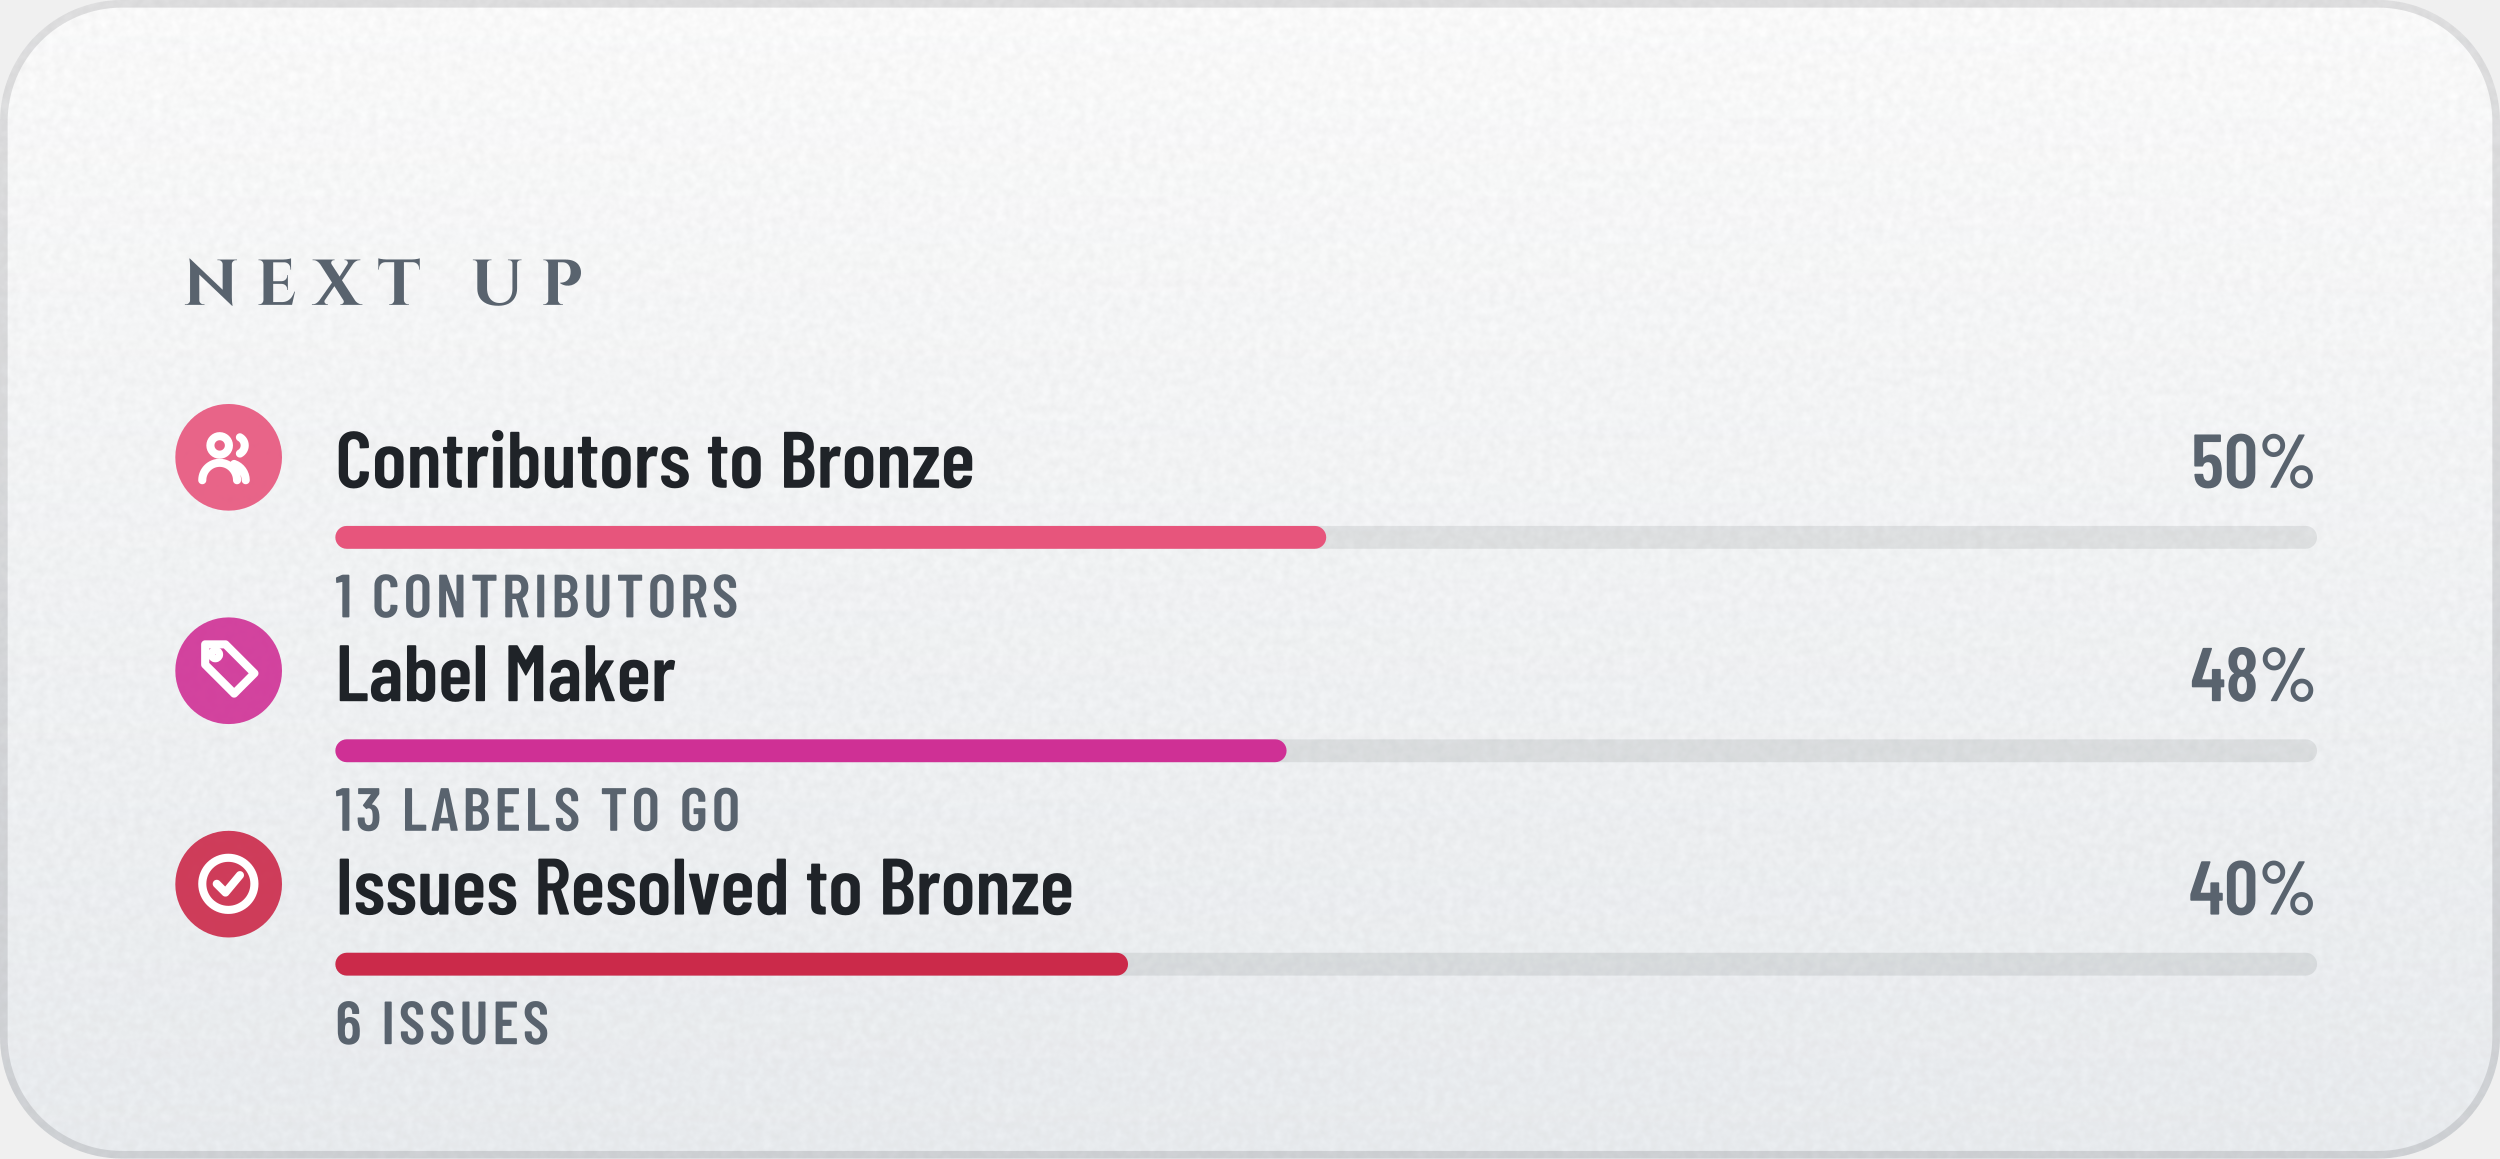
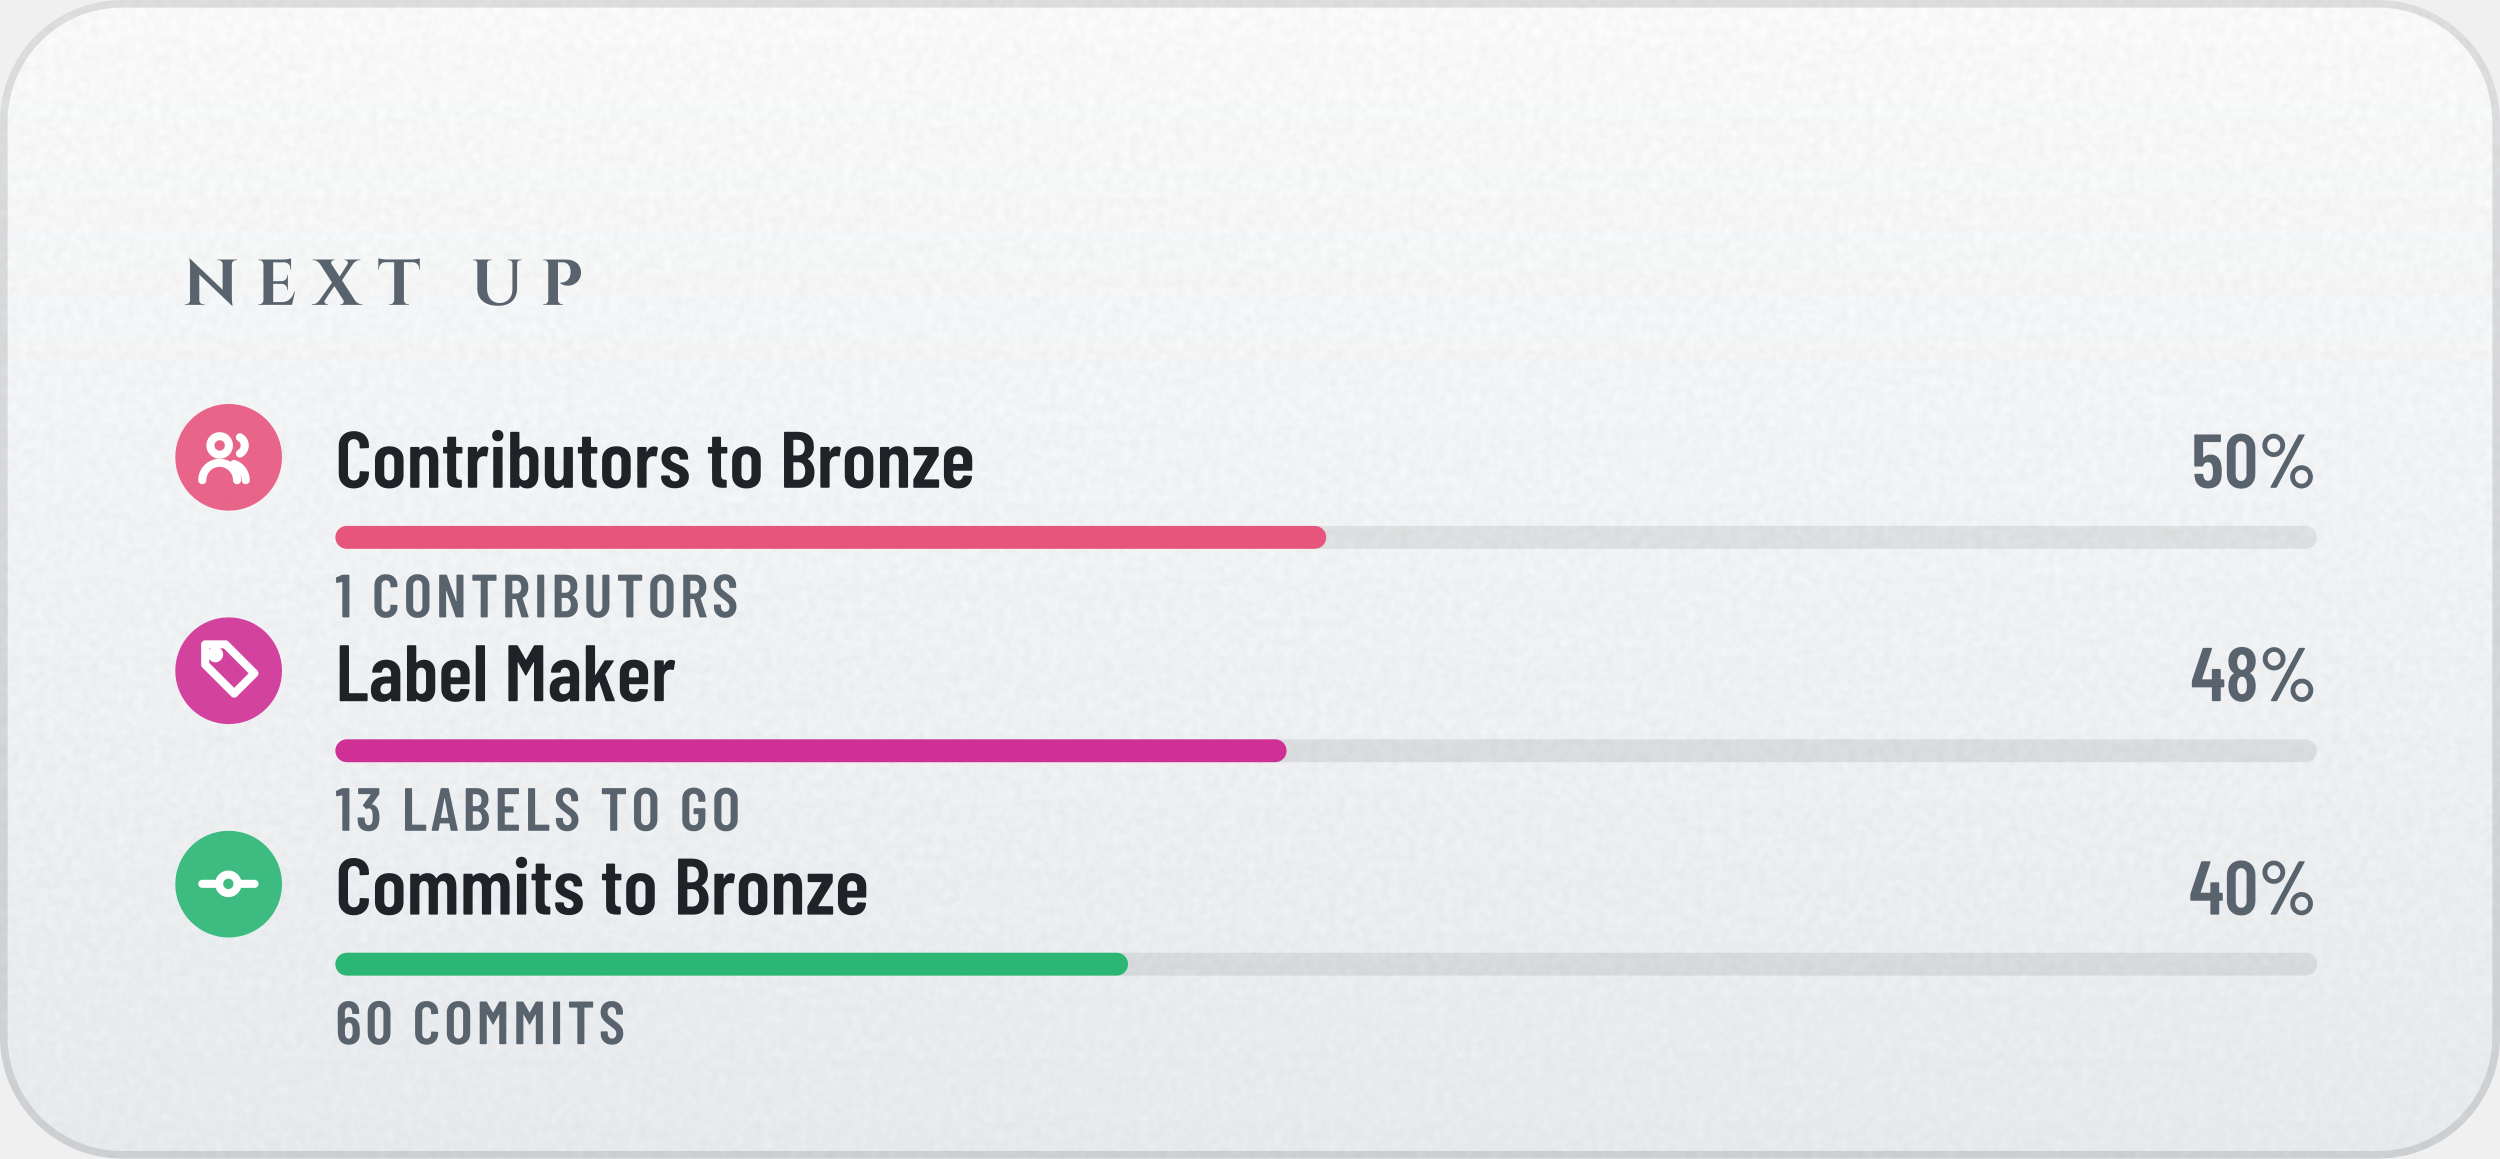
- <svg xmlns="http://www.w3.org/2000/svg" width="328" height="152" viewBox="0 0 328 152" role="img" aria-label="Next up: Contributors to Bronze 50%, Label Maker 48%, Issues Resolved to Bronze 40%">
+ <svg xmlns="http://www.w3.org/2000/svg" width="328" height="152" viewBox="0 0 328 152" role="img" aria-label="Next up: Contributors to Bronze 50%, Label Maker 48%, Commits to Bronze 40%">
  <defs>
    <linearGradient id="bg" x1="0" y1="0" x2="0" y2="1">
      <stop offset="0" stop-color="#FFFFFF" />
      <stop offset="1" stop-color="#EDF0F3" />
    </linearGradient>
    <clipPath id="card">
      <rect width="328" height="152" rx="16" />
    </clipPath>
    <filter id="grain" x="0" y="0" width="100%" height="100%">
      <feTurbulence type="fractalNoise" baseFrequency=".85" numOctaves="2" stitchTiles="stitch" />
      <feColorMatrix values="0 0 0 0 0 0 0 0 0 0 0 0 0 0 0 0 0 0 .05 0" />
    </filter>
    <radialGradient id="glow" cx=".5" cy=".5" r=".5">
      <stop offset="0" stop-color="#5A626D" stop-opacity="0" />
      <stop offset="1" stop-color="#5A626D" stop-opacity="0" />
    </radialGradient>
    <linearGradient id="mh" x1="0" y1="0" x2="1" y2="0">
      <stop offset="0" stop-color="#252A32" />
      <stop offset="0.2" stop-color="#3A414B" />
      <stop offset="0.4" stop-color="#838B96" />
      <stop offset="0.54" stop-color="#5A626D" />
      <stop offset="0.78" stop-color="#3A414B" />
      <stop offset="1" stop-color="#252A32" />
    </linearGradient>
    <linearGradient id="md" x1="0" y1="0" x2="1" y2="1">
      <stop offset="0" stop-color="#252A32" />
      <stop offset="0.2" stop-color="#3A414B" />
      <stop offset="0.4" stop-color="#838B96" />
      <stop offset="0.54" stop-color="#5A626D" />
      <stop offset="0.78" stop-color="#3A414B" />
      <stop offset="1" stop-color="#252A32" />
    </linearGradient>
    <linearGradient id="mdr" x1="1" y1="1" x2="0" y2="0">
      <stop offset="0" stop-color="#252A32" />
      <stop offset="0.2" stop-color="#3A414B" />
      <stop offset="0.4" stop-color="#838B96" />
      <stop offset="0.54" stop-color="#5A626D" />
      <stop offset="0.78" stop-color="#3A414B" />
      <stop offset="1" stop-color="#252A32" />
    </linearGradient>
    <linearGradient id="dia" x1="0" y1="0" x2="1" y2="0">
      <stop offset="0" stop-color="#2F7DD1" />
      <stop offset=".5" stop-color="#7B61E0" />
      <stop offset="1" stop-color="#C2449A" />
    </linearGradient>
    <linearGradient id="pb" x1="0" y1="0" x2="1" y2="0">
      <stop offset="0" stop-color="#8F5125" />
      <stop offset="1" stop-color="#CC8850" />
    </linearGradient>
    <linearGradient id="shg" x1="0" y1="0" x2="1" y2="0">
      <stop offset="0" stop-color="#FFFFFF" stop-opacity="0" />
      <stop offset=".5" stop-color="#FFFFFF" stop-opacity=".6" />
      <stop offset="1" stop-color="#FFFFFF" stop-opacity="0" />
    </linearGradient>
  </defs>
  <g clip-path="url(#card)">
    <rect width="328" height="152" fill="url(#bg)" />
    <rect width="328" height="152" filter="url(#grain)" />
  </g>
  <rect x=".5" y=".5" width="327" height="151" rx="15.5" fill="none" stroke="#1F2328" stroke-opacity=".13" />
  <g transform="translate(24 40) scale(0.0085 -0.0085)" fill="#59636E">
    <use href="#s78" x="0" />
    <use href="#s69" x="1124" />
    <use href="#s88" x="2015" />
    <use href="#s84" x="3002" />
    <use href="#s85" x="4437" />
    <use href="#s80" x="5517" />
  </g>
  <circle cx="30" cy="60" r="7" fill="#E7557C" fill-opacity=".9" />
  <g transform="translate(25.4 55.4) scale(0.38)" fill="none" stroke="#FFFFFF" stroke-width="2.8" stroke-linecap="round" stroke-linejoin="round">
    <circle cx="9" cy="8" r="3.2" />
    <path d="M3 20a6 6 0 0 1 12 0M16 5.2a3.2 3.2 0 0 1 0 5.6M18 20a6 6 0 0 0-4-5.6" />
  </g>
  <g transform="translate(44 64) scale(0.0105 -0.0105)" fill="#1F2328">
    <use href="#m67" x="0" />
    <use href="#m111" x="457" />
    <use href="#m110" x="889" />
    <use href="#m116" x="1328" />
    <use href="#m114" x="1610" />
    <use href="#m105" x="1923" />
    <use href="#m98" x="2138" />
    <use href="#m117" x="2575" />
    <use href="#m116" x="3013" />
    <use href="#m111" x="3295" />
    <use href="#m114" x="3727" />
    <use href="#m115" x="4040" />
    <use href="#m116" x="4638" />
    <use href="#m111" x="4920" />
    <use href="#m66" x="5552" />
    <use href="#m114" x="6014" />
    <use href="#m111" x="6327" />
    <use href="#m110" x="6759" />
    <use href="#m122" x="7198" />
    <use href="#m101" x="7566" />
  </g>
  <g transform="translate(287.5 64) scale(0.01 -0.01)" fill="#59636E">
    <use href="#m53" x="0" />
    <use href="#m48" x="428" />
    <use href="#m37" x="878" />
  </g>
  <rect x="44" y="69" width="260" height="3" rx="1.5" fill="#1F2328" fill-opacity=".09" />
  <rect x="44" y="69" width="130" height="3" rx="1.5" fill="#E7557C" />
  <g transform="translate(44 81) scale(0.008 -0.008)" fill="#59636E">
    <use href="#m49" x="0" />
    <use href="#m67" x="599" />
    <use href="#m79" x="1118" />
    <use href="#m78" x="1648" />
    <use href="#m84" x="2218" />
    <use href="#m82" x="2732" />
    <use href="#m73" x="3256" />
    <use href="#m66" x="3542" />
    <use href="#m85" x="4066" />
    <use href="#m84" x="4607" />
    <use href="#m79" x="5122" />
    <use href="#m82" x="5651" />
    <use href="#m83" x="6174" />
  </g>
  <circle cx="30" cy="88" r="7" fill="#CF3095" fill-opacity=".9" />
  <g transform="translate(25.4 83.4) scale(0.38)" fill="none" stroke="#FFFFFF" stroke-width="2.8" stroke-linecap="round" stroke-linejoin="round">
    <path d="M11 3H4v7l10 10 7-7z" />
    <circle cx="7.5" cy="6.5" r="1.3" />
  </g>
  <g transform="translate(44 92) scale(0.0105 -0.0105)" fill="#1F2328">
    <use href="#m76" x="0" />
    <use href="#m97" x="415" />
    <use href="#m98" x="849" />
    <use href="#m101" x="1286" />
    <use href="#m108" x="1712" />
    <use href="#m77" x="2111" />
    <use href="#m97" x="2649" />
    <use href="#m107" x="3083" />
    <use href="#m101" x="3516" />
    <use href="#m114" x="3942" />
  </g>
  <g transform="translate(287.4 92) scale(0.01 -0.01)" fill="#59636E">
    <use href="#m52" x="0" />
    <use href="#m56" x="459" />
    <use href="#m37" x="893" />
  </g>
  <rect x="44" y="97" width="260" height="3" rx="1.5" fill="#1F2328" fill-opacity=".09" />
  <rect x="44" y="97" width="124.8" height="3" rx="1.5" fill="#CF3095" />
  <g transform="translate(44 109) scale(0.008 -0.008)" fill="#59636E">
    <use href="#m49" x="0" />
    <use href="#m51" x="336" />
    <use href="#m76" x="1088" />
    <use href="#m65" x="1565" />
    <use href="#m66" x="2084" />
    <use href="#m69" x="2608" />
    <use href="#m76" x="3106" />
    <use href="#m83" x="3583" />
    <use href="#m84" x="4342" />
    <use href="#m79" x="4856" />
    <use href="#m71" x="5648" />
    <use href="#m79" x="6173" />
  </g>
-   <circle cx="30" cy="116" r="7" fill="#CB2A4A" fill-opacity=".9" />
+   <circle cx="30" cy="116" r="7" fill="#2BB675" fill-opacity=".9" />
  <g transform="translate(25.4 111.4) scale(0.38)" fill="none" stroke="#FFFFFF" stroke-width="2.8" stroke-linecap="round" stroke-linejoin="round">
-     <circle cx="12" cy="12" r="9" />
-     <path d="M8 12l3 3 5-6" />
+     <circle cx="12" cy="12" r="3.2" />
+     <path d="M3 12h5.8M15.2 12H21" />
  </g>
  <g transform="translate(44 120) scale(0.0105 -0.0105)" fill="#1F2328">
-     <use href="#m73" x="0" />
-     <use href="#m115" x="224" />
-     <use href="#m115" x="622" />
-     <use href="#m117" x="1020" />
-     <use href="#m101" x="1458" />
-     <use href="#m115" x="1884" />
-     <use href="#m82" x="2482" />
-     <use href="#m101" x="2943" />
-     <use href="#m115" x="3369" />
-     <use href="#m111" x="3767" />
-     <use href="#m108" x="4199" />
-     <use href="#m118" x="4398" />
-     <use href="#m101" x="4813" />
-     <use href="#m100" x="5239" />
-     <use href="#m116" x="5876" />
-     <use href="#m111" x="6158" />
-     <use href="#m66" x="6790" />
-     <use href="#m114" x="7252" />
-     <use href="#m111" x="7565" />
-     <use href="#m110" x="7997" />
-     <use href="#m122" x="8436" />
-     <use href="#m101" x="8804" />
+     <use href="#m67" x="0" />
+     <use href="#m111" x="457" />
+     <use href="#m109" x="889" />
+     <use href="#m109" x="1554" />
+     <use href="#m105" x="2219" />
+     <use href="#m116" x="2434" />
+     <use href="#m115" x="2716" />
+     <use href="#m116" x="3314" />
+     <use href="#m111" x="3596" />
+     <use href="#m66" x="4228" />
+     <use href="#m114" x="4690" />
+     <use href="#m111" x="5003" />
+     <use href="#m110" x="5435" />
+     <use href="#m122" x="5874" />
+     <use href="#m101" x="6242" />
  </g>
  <g transform="translate(287.2 120) scale(0.01 -0.01)" fill="#59636E">
    <use href="#m52" x="0" />
    <use href="#m48" x="459" />
    <use href="#m37" x="909" />
  </g>
  <rect x="44" y="125" width="260" height="3" rx="1.5" fill="#1F2328" fill-opacity=".09" />
-   <rect x="44" y="125" width="104" height="3" rx="1.5" fill="#CB2A4A" />
+   <rect x="44" y="125" width="104" height="3" rx="1.5" fill="#2BB675" />
  <g transform="translate(44 137) scale(0.008 -0.008)" fill="#59636E">
    <use href="#m54" x="0" />
-     <use href="#m73" x="754" />
-     <use href="#m83" x="1040" />
-     <use href="#m83" x="1537" />
-     <use href="#m85" x="2034" />
-     <use href="#m69" x="2574" />
-     <use href="#m83" x="3072" />
+     <use href="#m48" x="492" />
+     <use href="#m67" x="1266" />
+     <use href="#m79" x="1786" />
+     <use href="#m77" x="2316" />
+     <use href="#m77" x="2916" />
+     <use href="#m73" x="3516" />
+     <use href="#m84" x="3803" />
+     <use href="#m83" x="4318" />
  </g>
  <defs>
    <path id="m37" d="M54 557Q54 598 74 633Q94 668 128 688Q163 709 204 709Q244 709 278 688Q313 668 333 633Q353 598 353 557Q353 515 333 480Q313 445 279 424Q245 404 204 404Q163 404 128 424Q94 445 74 480Q54 515 54 557ZM162 14 526 692Q530 700 541 700H599Q606 700 608 696Q610 692 607 686L243 8Q239 0 228 0H170Q163 0 161 4Q159 8 162 14ZM289 557Q289 594 264 620Q239 647 204 647Q168 647 143 621Q118 595 118 557Q118 519 143 492Q168 466 204 466Q240 466 264 492Q289 519 289 557ZM419 144Q419 185 439 220Q459 255 493 276Q527 296 568 296Q609 296 643 276Q677 255 697 220Q717 185 717 144Q717 102 697 67Q677 32 643 12Q609 -9 568 -9Q527 -9 493 12Q459 32 439 67Q419 102 419 144ZM654 144Q654 182 629 208Q604 234 568 234Q532 234 507 208Q482 182 482 144Q482 106 507 80Q532 53 568 53Q604 53 629 80Q654 106 654 144Z" />
    <path id="m48" d="M38 183V517Q38 604 89 658Q140 711 224 711Q309 711 360 658Q412 604 412 517V183Q412 96 360 42Q309 -11 224 -11Q140 -11 89 42Q38 96 38 183ZM296 176V524Q296 563 276 586Q257 610 224 610Q192 610 173 586Q154 563 154 524V176Q154 137 173 114Q192 90 224 90Q257 90 276 114Q296 137 296 176Z" />
    <path id="m49" d="M122 700H218Q223 700 226 696Q230 693 230 688V12Q230 7 226 4Q223 0 218 0H126Q121 0 118 4Q114 7 114 12V576Q114 578 112 580Q111 582 109 581L27 565H24Q13 565 13 576L10 643Q10 653 18 657L107 697Q114 700 122 700Z" />
    <path id="m51" d="M387 218Q387 169 380 134Q368 66 326 29Q283 -8 210 -8Q134 -8 86 32Q38 73 32 143Q30 165 28 207Q28 219 40 219H132Q144 219 144 207Q146 173 148 156Q153 125 169 108Q185 92 210 92Q234 92 250 108Q266 123 271 152Q276 182 276 230Q276 281 269 315Q263 341 248 355Q233 369 210 369Q195 369 183 360Q177 356 174 356Q172 356 166 360L119 408Q115 412 115 417Q115 421 118 425L243 595Q245 597 244 599Q242 601 239 601H49Q44 601 40 604Q37 608 37 613V688Q37 693 40 696Q44 700 49 700H373Q378 700 382 696Q385 693 385 688V609Q385 602 380 594L266 438Q262 432 268 431Q309 426 338 392Q368 358 378 307Q387 267 387 218Z" />
    <path id="m52" d="M443 275V194Q443 189 440 186Q436 182 431 182H401Q396 182 396 177V12Q396 7 392 4Q389 0 384 0H292Q287 0 284 4Q280 7 280 12V177Q280 182 275 182H29Q24 182 20 186Q17 189 17 194V259Q17 268 19 274L158 690Q161 700 171 700H271Q277 700 280 696Q283 693 281 686L153 293Q152 287 157 287H275Q280 287 280 292V412Q280 417 284 420Q287 424 292 424H384Q389 424 392 420Q396 417 396 412V292Q396 287 401 287H431Q436 287 440 284Q443 280 443 275Z" />
    <path id="m53" d="M400 216Q400 175 396 146Q391 72 344 32Q297 -8 219 -8Q145 -8 99 30Q53 68 43 144L40 172Q40 184 52 184H144Q156 184 157 172Q157 166 159 154Q171 92 219 92Q244 92 260 108Q275 124 280 153Q284 178 284 217Q284 254 278 281Q273 307 258 322Q242 336 219 336Q171 336 157 290Q154 279 144 279H51Q46 279 42 282Q39 286 39 291V688Q39 693 42 696Q46 700 51 700H377Q382 700 386 696Q389 693 389 688V612Q389 607 386 604Q382 600 377 600H160Q155 600 155 595V400Q155 397 157 396Q159 396 161 398Q178 416 202 426Q227 437 254 437Q314 437 350 398Q387 360 394 290Q400 259 400 216Z" />
    <path id="m54" d="M401 216Q401 193 399 151Q394 75 346 34Q299 -8 221 -8Q147 -8 101 30Q55 69 46 144Q40 171 40 207L39 532Q39 613 88 660Q138 708 219 708Q295 708 343 660Q391 612 391 532V507Q391 502 388 498Q384 495 379 495H287Q282 495 278 498Q275 502 275 507V526Q275 560 258 582Q242 605 219 605Q191 605 174 583Q156 561 156 526V423Q156 420 158 419Q160 418 162 420Q191 447 234 447Q303 447 346 403Q389 359 396 286Q401 253 401 216ZM284 224Q284 250 279 295Q267 353 220 353Q196 353 180 338Q165 322 160 292Q156 257 156 224Q156 195 159 157Q164 125 180 108Q195 91 220 91Q245 91 260 109Q276 127 281 160Q284 196 284 224Z" />
    <path id="m56" d="M325 364Q358 345 375 306Q396 259 396 200Q396 147 380 107Q360 53 318 22Q275 -8 216 -8Q158 -8 116 22Q73 52 53 106Q38 148 38 200Q38 259 56 301Q71 341 109 363Q113 366 109 369Q76 390 58 427Q38 470 38 523Q38 581 58 620Q78 664 120 688Q161 712 216 712Q270 712 312 688Q353 665 374 621Q396 579 396 523Q396 471 376 429Q358 392 325 371Q319 367 325 364ZM159 559Q152 541 152 513Q152 483 162 456Q169 435 183 423Q197 411 216 411Q237 411 252 424Q266 436 273 459Q281 483 281 513Q281 547 271 568Q264 589 250 600Q236 612 216 612Q198 612 184 602Q171 591 164 573ZM281 206Q281 244 272 271Q266 295 252 308Q237 322 216 322Q195 322 180 308Q166 294 160 268Q152 242 152 208Q152 177 158 151Q163 123 178 108Q194 92 216 92Q239 92 255 108Q271 124 276 153Q281 180 281 206Z" />
    <path id="m65" d="M325 11 306 116Q306 121 300 121H154Q148 121 148 116L129 11Q128 0 116 0H25Q11 0 14 13L162 689Q164 700 175 700H281Q292 700 294 689L442 13V9Q442 0 431 0H338Q326 0 325 11ZM171 212H282Q288 212 287 217L229 533Q228 536 226 536Q224 536 223 533L166 217Q165 212 171 212Z" />
    <path id="m66" d="M242 0H66Q61 0 58 4Q54 7 54 12V688Q54 693 58 696Q61 700 66 700H224Q319 700 373 652Q427 604 427 512Q427 409 354 365Q349 362 352 359Q391 334 413 292Q435 250 435 192Q435 100 382 50Q328 0 242 0ZM170 595V409Q170 404 175 404H226Q267 404 290 429Q313 454 313 500Q313 548 290 574Q267 600 226 600H175Q170 600 170 595ZM319 208Q319 260 296 290Q273 319 233 319H175Q170 319 170 314V106Q170 101 175 101H233Q273 101 296 129Q319 157 319 208Z" />
    <path id="m67" d="M42 180V521Q42 607 94 658Q145 708 230 708Q316 708 368 658Q420 607 420 521V509Q420 504 416 500Q413 496 408 496L315 492Q303 492 303 504V529Q303 564 283 586Q263 608 230 608Q198 608 178 586Q158 564 158 529V171Q158 136 178 114Q198 92 230 92Q263 92 283 114Q303 136 303 171V196Q303 201 306 204Q310 208 315 208L408 204Q413 204 416 200Q420 197 420 192V180Q420 95 368 44Q316 -8 230 -8Q145 -8 94 44Q42 95 42 180Z" />
    <path id="m69" d="M391 600H175Q170 600 170 595V406Q170 401 175 401H303Q308 401 312 398Q315 394 315 389V312Q315 307 312 304Q308 300 303 300H175Q170 300 170 295V105Q170 100 175 100H391Q396 100 400 96Q403 93 403 88V12Q403 7 400 4Q396 0 391 0H66Q61 0 58 4Q54 7 54 12V688Q54 693 58 696Q61 700 66 700H391Q396 700 400 696Q403 693 403 688V612Q403 607 400 604Q396 600 391 600Z" />
    <path id="m71" d="M42 173V527Q42 609 94 658Q145 708 230 708Q315 708 368 658Q420 609 420 526V487Q420 482 416 478Q413 475 408 475H316Q311 475 308 478Q304 482 304 487V528Q304 564 284 586Q263 608 230 608Q197 608 177 586Q157 564 157 528V172Q157 136 177 114Q197 92 230 92Q263 92 284 114Q304 136 304 172V268Q304 273 299 273H238Q233 273 230 276Q226 280 226 285V358Q226 363 230 366Q233 370 238 370H408Q413 370 416 366Q420 363 420 358V173Q420 91 368 42Q315 -8 230 -8Q145 -8 94 42Q42 91 42 173Z" />
    <path id="m73" d="M54 12V688Q54 693 58 696Q61 700 66 700H158Q163 700 166 696Q170 693 170 688V12Q170 7 166 4Q163 0 158 0H66Q61 0 58 4Q54 7 54 12Z" />
    <path id="m76" d="M54 12V688Q54 693 58 696Q61 700 66 700H158Q163 700 166 696Q170 693 170 688V105Q170 100 175 100H391Q396 100 400 96Q403 93 403 88V12Q403 7 400 4Q396 0 391 0H66Q61 0 58 4Q54 7 54 12Z" />
    <path id="m77" d="M383 700H475Q480 700 484 696Q487 693 487 688V12Q487 7 484 4Q480 0 475 0H383Q378 0 374 4Q371 7 371 12V484Q371 488 369 488Q367 488 365 485L278 327Q273 319 269 319Q265 319 260 327L173 485Q171 488 169 488Q167 488 167 484V12Q167 7 164 4Q160 0 155 0H63Q58 0 54 4Q51 7 51 12V688Q51 693 54 696Q58 700 63 700H155Q165 700 170 692L267 521Q270 517 273 521L368 692Q373 700 383 700Z" />
    <path id="m78" d="M350 700H441Q446 700 450 696Q453 693 453 688V12Q453 7 450 4Q446 0 441 0H336Q326 0 323 10L174 434Q173 437 170 436Q168 436 168 433L169 12Q169 7 166 4Q162 0 157 0H66Q61 0 58 4Q54 7 54 12V688Q54 693 58 696Q61 700 66 700H169Q179 700 182 690L332 269Q333 266 336 266Q338 267 338 270V688Q338 693 342 696Q345 700 350 700Z" />
    <path id="m79" d="M42 182V518Q42 604 94 656Q147 708 233 708Q319 708 372 656Q425 604 425 518V182Q425 96 372 44Q319 -8 233 -8Q147 -8 94 44Q42 96 42 182ZM309 177V523Q309 561 288 584Q267 608 233 608Q199 608 178 584Q158 561 158 523V177Q158 139 178 116Q199 92 233 92Q267 92 288 116Q309 139 309 177Z" />
    <path id="m82" d="M318 10 233 297Q231 301 228 301H175Q170 301 170 296V12Q170 7 166 4Q163 0 158 0H66Q61 0 58 4Q54 7 54 12V688Q54 693 58 696Q61 700 66 700H254Q307 700 348 674Q388 649 410 602Q433 556 433 496Q433 434 409 389Q385 344 342 321Q338 320 339 315L437 14Q438 12 438 9Q438 0 427 0H331Q321 0 318 10ZM170 595V396Q170 391 175 391H236Q272 391 294 419Q317 447 317 495Q317 543 294 572Q272 600 236 600H175Q170 600 170 595Z" />
    <path id="m83" d="M34 173V199Q34 204 38 208Q41 211 46 211H137Q142 211 146 208Q149 204 149 199V179Q149 140 168 116Q188 92 219 92Q250 92 270 114Q290 137 290 174Q290 200 279 219Q268 238 248 255Q228 272 184 304Q134 340 104 368Q73 396 52 436Q32 475 32 527Q32 610 82 659Q132 708 214 708Q297 708 348 656Q399 605 399 520V496Q399 491 396 488Q392 484 387 484H297Q292 484 288 488Q285 491 285 496V522Q285 561 266 584Q246 608 214 608Q184 608 165 586Q146 565 146 527Q146 491 166 466Q187 441 247 397Q308 352 339 324Q370 295 387 261Q404 227 404 180Q404 95 353 44Q302 -8 219 -8Q136 -8 85 42Q34 92 34 173Z" />
    <path id="m84" d="M425 688V612Q425 607 422 604Q418 600 413 600H286Q281 600 281 595V12Q281 7 278 4Q274 0 269 0H177Q172 0 168 4Q165 7 165 12V595Q165 600 160 600H40Q35 600 32 604Q28 607 28 612V688Q28 693 32 696Q35 700 40 700H413Q418 700 422 696Q425 693 425 688Z" />
    <path id="m85" d="M50 194V688Q50 693 54 696Q57 700 62 700H154Q159 700 162 696Q166 693 166 688V182Q166 142 186 117Q206 92 239 92Q272 92 292 117Q312 142 312 182V688Q312 693 316 696Q319 700 324 700H416Q421 700 424 696Q428 693 428 688V194Q428 103 376 48Q324 -8 239 -8Q153 -8 102 48Q50 103 50 194Z" />
    <path id="m97" d="M397 352V12Q397 7 394 4Q390 0 385 0H293Q288 0 284 4Q281 7 281 12V31Q281 34 279 35Q277 36 275 33Q240 -8 173 -8Q116 -8 72 24Q29 57 29 143Q29 233 82 271Q134 309 224 309H276Q281 309 281 314V340Q281 376 263 398Q245 419 218 419Q197 419 183 406Q169 392 166 369Q165 357 153 357H56Q44 357 45 369Q50 437 98 478Q147 519 220 519Q299 519 348 473Q397 427 397 352ZM281 160V217Q281 222 276 222H224Q190 222 169 204Q148 185 148 150Q148 119 164 104Q180 88 205 88Q235 88 258 107Q281 126 281 160Z" />
    <path id="m98" d="M399 357V154Q399 80 362 36Q325 -8 258 -8Q204 -8 168 27Q166 29 164 28Q162 27 162 24V12Q162 7 158 4Q155 0 150 0H58Q53 0 50 4Q46 7 46 12V688Q46 693 50 696Q53 700 58 700H150Q155 700 158 696Q162 693 162 688V486Q162 483 164 482Q167 482 170 486Q189 503 212 511Q236 519 258 519Q324 519 362 476Q399 433 399 357ZM222 419Q198 419 182 404Q166 388 162 362V149Q166 123 182 108Q198 92 222 92Q250 92 267 112Q284 131 284 163V348Q284 380 267 400Q250 419 222 419Z" />
-     <path id="m100" d="M287 700H379Q384 700 388 696Q391 693 391 688V12Q391 7 388 4Q384 0 379 0H287Q282 0 278 4Q275 7 275 12V24Q275 27 273 28Q271 29 269 27Q233 -8 179 -8Q112 -8 75 36Q38 80 38 154V357Q38 433 76 476Q113 519 179 519Q202 519 226 510Q250 502 269 483Q271 481 273 482Q275 483 275 486V688Q275 693 278 696Q282 700 287 700ZM275 149V362Q271 388 255 404Q239 419 215 419Q187 419 170 400Q153 380 153 348V163Q153 131 170 112Q187 92 215 92Q239 92 255 108Q271 123 275 149Z" />
    <path id="m101" d="M380 213H159Q154 213 154 208V163Q154 132 171 112Q188 92 215 92Q238 92 254 106Q271 121 276 144Q279 154 289 154L378 150Q383 150 386 146Q390 143 389 137Q382 67 338 30Q294 -8 215 -8Q133 -8 86 36Q38 79 38 154V357Q38 430 86 474Q133 519 215 519Q297 519 344 474Q392 430 392 357V225Q392 220 388 216Q385 213 380 213ZM154 348V303Q154 298 159 298H272Q277 298 277 303V348Q277 380 260 400Q243 419 215 419Q188 419 171 399Q154 379 154 348Z" />
    <path id="m105" d="M36 652Q36 683 56 703Q76 723 107 723Q138 723 158 703Q177 683 177 652Q177 621 157 601Q137 581 107 581Q76 581 56 601Q36 621 36 652ZM50 12V499Q50 504 54 508Q57 511 62 511H154Q159 511 162 508Q166 504 166 499V12Q166 7 162 4Q159 0 154 0H62Q57 0 54 4Q50 7 50 12Z" />
    <path id="m107" d="M46 12V688Q46 693 50 696Q53 700 58 700H150Q155 700 158 696Q162 693 162 688V332Q162 328 164 328Q166 328 168 331L277 503Q281 511 291 511H387Q394 511 396 506Q398 502 394 496L290 339Q288 335 289 332L409 14Q410 12 410 9Q410 0 399 0H304Q294 0 291 10L217 236Q216 239 214 240Q212 240 211 237L164 167Q162 163 162 161V12Q162 7 158 4Q155 0 150 0H58Q53 0 50 4Q46 7 46 12Z" />
    <path id="m108" d="M42 12V688Q42 693 46 696Q49 700 54 700H146Q151 700 154 696Q158 693 158 688V12Q158 7 154 4Q151 0 146 0H54Q49 0 46 4Q42 7 42 12Z" />
+     <path id="m109" d="M623 347V12Q623 7 620 4Q616 0 611 0H520Q515 0 512 4Q508 7 508 12V339Q508 377 493 398Q478 419 452 419Q424 419 408 398Q392 377 392 340V12Q392 7 388 4Q385 0 380 0H289Q284 0 280 4Q277 7 277 12V339Q277 377 262 398Q246 419 221 419Q193 419 177 398Q161 377 161 340V12Q161 7 158 4Q154 0 149 0H58Q53 0 50 4Q46 7 46 12V499Q46 504 50 508Q53 511 58 511H149Q154 511 158 508Q161 504 161 499V483Q161 480 163 479Q165 478 167 481Q187 501 212 510Q237 519 261 519Q335 519 370 456Q373 452 379 459Q399 491 430 505Q460 519 491 519Q556 519 590 474Q623 428 623 347Z" />
    <path id="m110" d="M397 352V12Q397 7 394 4Q390 0 385 0H293Q288 0 284 4Q281 7 281 12V343Q281 379 266 399Q251 419 223 419Q194 419 178 398Q162 377 162 340V12Q162 7 158 4Q155 0 150 0H58Q53 0 50 4Q46 7 46 12V499Q46 504 50 508Q53 511 58 511H150Q155 511 158 508Q162 504 162 499V479Q162 476 164 476Q167 475 170 479Q204 519 265 519Q330 519 364 476Q397 432 397 352Z" />
    <path id="m111" d="M38 155V356Q38 430 86 474Q134 519 216 519Q299 519 347 474Q395 430 395 356V155Q395 80 348 36Q300 -8 216 -8Q133 -8 86 36Q38 80 38 155ZM279 164V348Q279 379 262 399Q244 419 216 419Q188 419 171 400Q154 380 154 348V164Q154 132 171 112Q188 93 216 93Q244 93 262 112Q279 132 279 164Z" />
    <path id="m114" d="M297 507Q305 502 303 492L287 399Q286 387 273 392Q259 396 247 396Q235 396 225 393Q197 389 180 362Q162 334 162 296V13Q162 8 158 4Q155 1 150 1H58Q53 1 50 4Q46 8 46 13V499Q46 504 50 508Q53 511 58 511H150Q155 511 158 508Q162 504 162 499V453Q162 449 164 448Q166 448 167 452Q194 517 255 517Q282 517 297 507Z" />
    <path id="m115" d="M30 135V142Q30 147 34 150Q37 154 42 154H128Q133 154 136 150Q140 147 140 142V137Q140 113 158 97Q177 81 204 81Q230 81 245 96Q260 111 260 134Q260 154 247 168Q234 181 219 188Q204 195 165 211Q108 233 72 267Q35 301 35 368Q35 438 80 478Q124 517 200 517Q278 517 324 476Q369 434 369 364Q369 359 366 356Q362 352 357 352H273Q268 352 264 356Q261 359 261 364V370Q261 394 244 410Q228 426 203 426Q177 426 162 410Q146 393 146 370Q146 351 158 338Q170 325 185 318Q200 310 235 295Q277 278 306 262Q334 245 356 214Q377 184 377 139Q377 72 330 33Q283 -6 203 -6Q124 -6 77 32Q30 70 30 135Z" />
    <path id="m116" d="M248 429H186Q181 429 181 424V162Q181 127 194 114Q207 100 233 101H240Q245 101 248 98Q252 94 252 89V12Q252 7 248 4Q245 0 240 0H206Q138 0 104 25Q69 50 69 119V424Q69 429 64 429H29Q24 429 20 432Q17 436 17 441V499Q17 504 20 508Q24 511 29 511H64Q69 511 69 516V626Q69 631 72 634Q76 638 81 638H169Q174 638 178 634Q181 631 181 626V516Q181 511 186 511H248Q253 511 256 508Q260 504 260 499V441Q260 436 256 432Q253 429 248 429Z" />
    <path id="m117" d="M289 511H381Q386 511 390 508Q393 504 393 499V12Q393 7 390 4Q386 0 381 0H289Q284 0 280 4Q277 7 277 12V34Q277 37 275 38Q273 39 271 36Q242 -7 178 -7Q117 -7 80 30Q42 66 42 142V499Q42 504 46 508Q49 511 54 511H146Q151 511 154 508Q158 504 158 499V167Q158 92 216 92Q245 92 261 114Q277 135 277 172V499Q277 504 280 508Q284 511 289 511Z" />
-     <path id="m118" d="M141 10 19 499V503Q19 512 30 512H132Q144 512 145 501L205 190Q206 187 208 187Q210 187 211 190L270 501Q271 512 283 512L385 510Q399 510 396 497L275 10Q272 0 261 0H155Q144 0 141 10Z" />
    <path id="m122" d="M24 12V97Q24 105 28 112L200 400Q203 406 197 406H40Q35 406 32 410Q28 413 28 418V499Q28 504 32 508Q35 511 40 511H329Q334 511 338 508Q341 504 341 499V414Q341 406 337 399L160 111Q157 105 163 105H334Q339 105 342 102Q346 98 346 93V12Q346 7 342 4Q339 0 334 0H36Q31 0 28 4Q24 7 24 12Z" />
    <path id="s69" d="M606 205 560 0H42V10H55Q81 10 100 28Q118 47 119 73V627Q118 653 100 672Q81 690 55 690H42V700H423Q445 700 470 703Q494 706 515 710Q536 714 545 718V543H535V555Q535 601 508 629Q484 653 447 657H269V366H401Q438 367 462 392Q486 416 486 453V460H496V230H486V238Q486 275 462 299Q438 323 401 324H269V43H400Q450 43 488 62Q526 82 553 118Q580 155 596 205Z" />
    <path id="s78" d="M108 715 613 234V629Q612 655 594 672Q577 690 551 690H532V700H835V690H817Q792 690 774 672Q756 655 755 629V114Q755 77 758 48Q761 18 764 2L767 -14H758L252 467L253 71Q253 46 271 28Q289 10 314 10H333V0H30V10H49Q74 10 92 28Q110 46 110 71V590Q110 646 104 681L98 715Z" />
    <path id="s80" d="M122 73V627Q122 653 103 672Q84 690 58 690H46L45 700H379Q465 700 518 675Q572 650 598 606Q625 563 627 508Q629 457 610 415Q591 373 558 345Q525 317 482 304Q440 292 394 298Q349 305 306 333V343H319Q331 343 350 347Q370 351 392 362Q413 373 432 396Q451 419 461 457Q465 470 466 486Q468 503 467 517Q466 581 432 620Q399 658 338 658H272V73Q273 47 292 28Q310 10 336 10H349V0H45V10H58Q84 10 102 28Q121 47 122 73Z" />
    <path id="s84" d="M654 719V544L644 545V556Q644 603 616 630Q589 658 542 659H409V73Q410 47 428 28Q447 10 473 10H486V0H182V10H195Q221 10 240 28Q258 47 259 73V659H125Q79 658 52 630Q24 603 24 556V545L14 544V719Q24 715 44 711Q65 707 90 704Q115 701 136 701H532Q554 701 578 704Q603 707 624 711Q645 715 654 719Z" />
    <path id="s85" d="M326 700V690H310Q288 690 272 676Q257 662 257 640V260Q257 189 280 137Q304 85 348 57Q391 29 451 29Q512 29 556 56Q601 82 625 131Q649 180 649 247V640Q649 662 634 676Q618 690 596 690H580V700H790V690H774Q752 690 736 676Q721 662 721 640V253Q721 171 686 111Q652 51 588 18Q523 -14 432 -14Q326 -14 253 18Q180 51 144 110Q107 170 107 252V640Q107 662 92 676Q76 690 54 690H38V700Z" />
    <path id="s88" d="M462 72 323 288 174 70Q166 57 170 44Q173 29 185 20Q197 10 210 10H223V0H-24V10H-10Q22 10 48 28Q72 45 88 65L286 345L102 631H101Q85 654 58 672Q32 690 0 690H-14V700H326V690H314Q300 690 288 680Q277 671 274 656Q271 642 279 628L403 437L525 628Q534 642 530 656Q527 671 516 680Q505 690 491 690H479L478 700H724V690H710Q679 690 653 672Q629 656 613 636L440 379L646 62Q661 43 684 28Q711 10 742 10H756V0H415V10H428Q448 10 462 30Q475 50 462 72Z" />
  </defs>
</svg>
